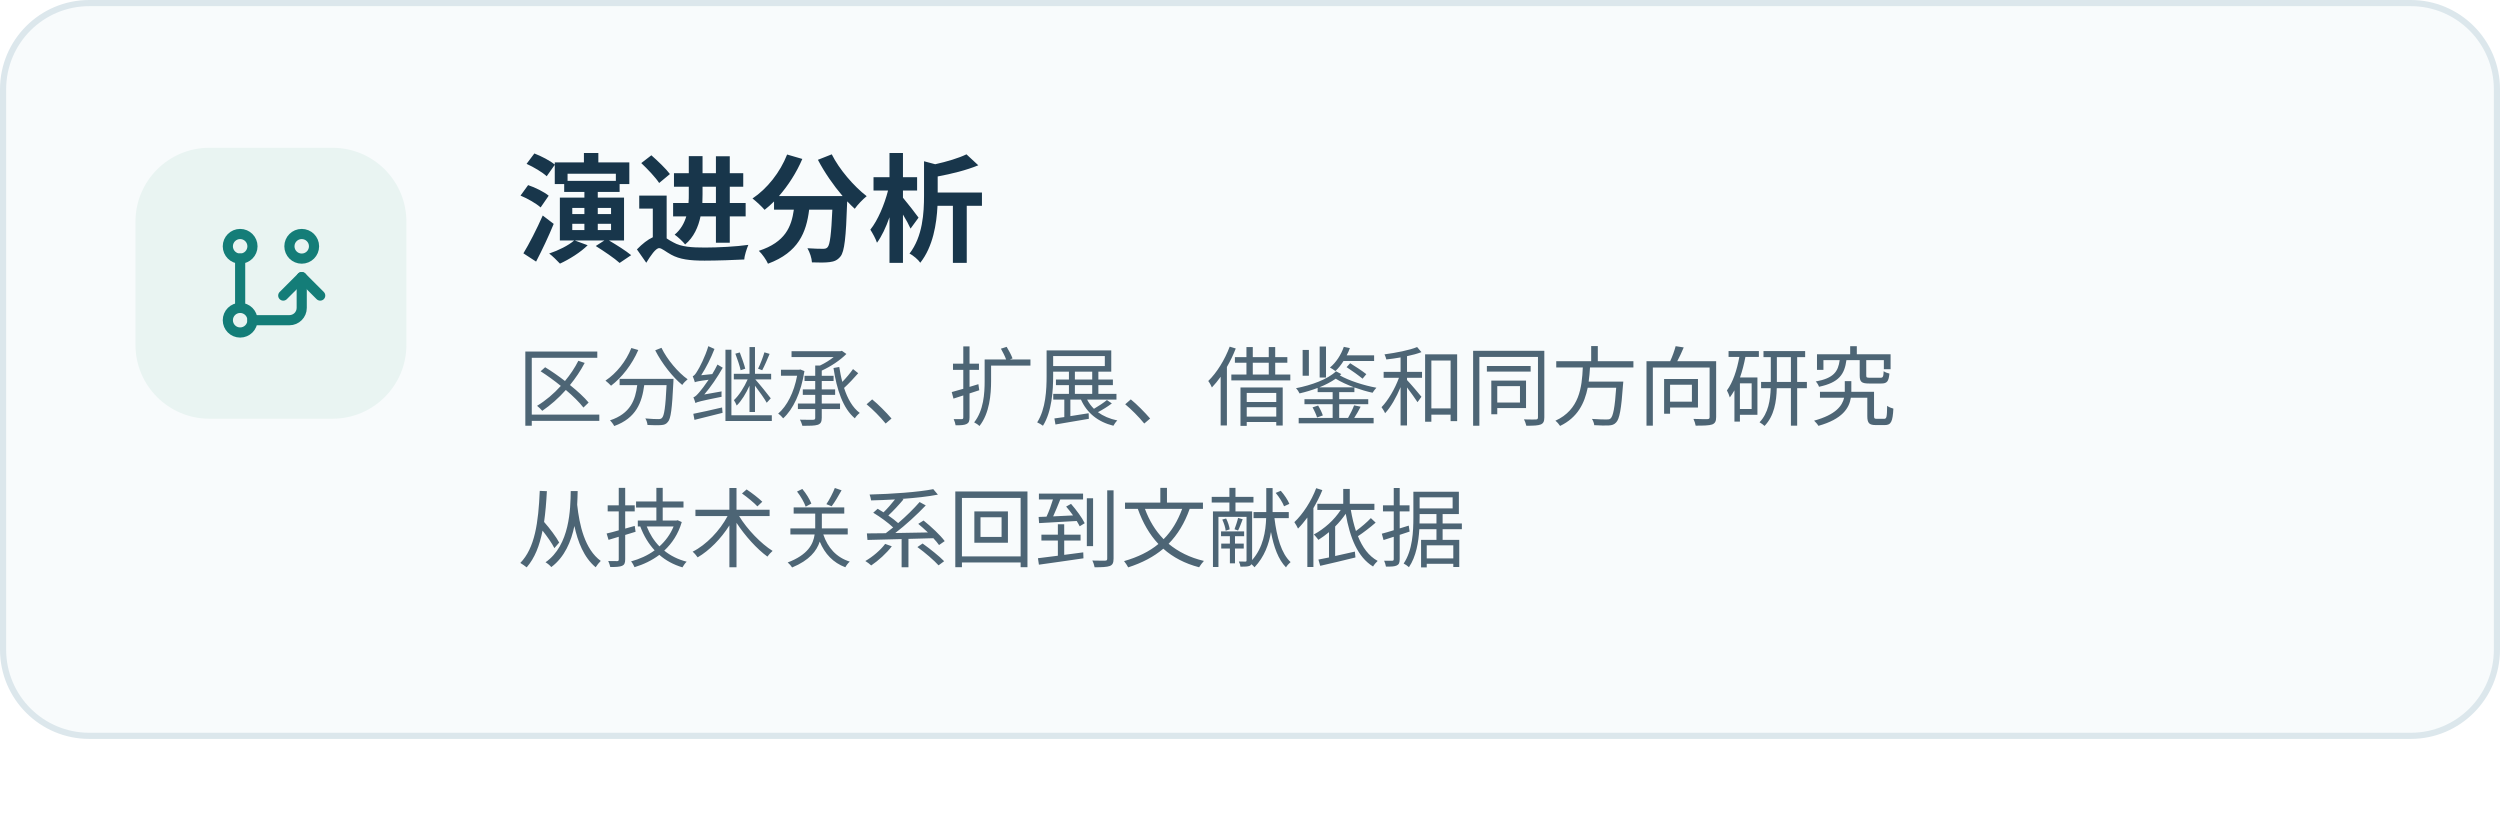
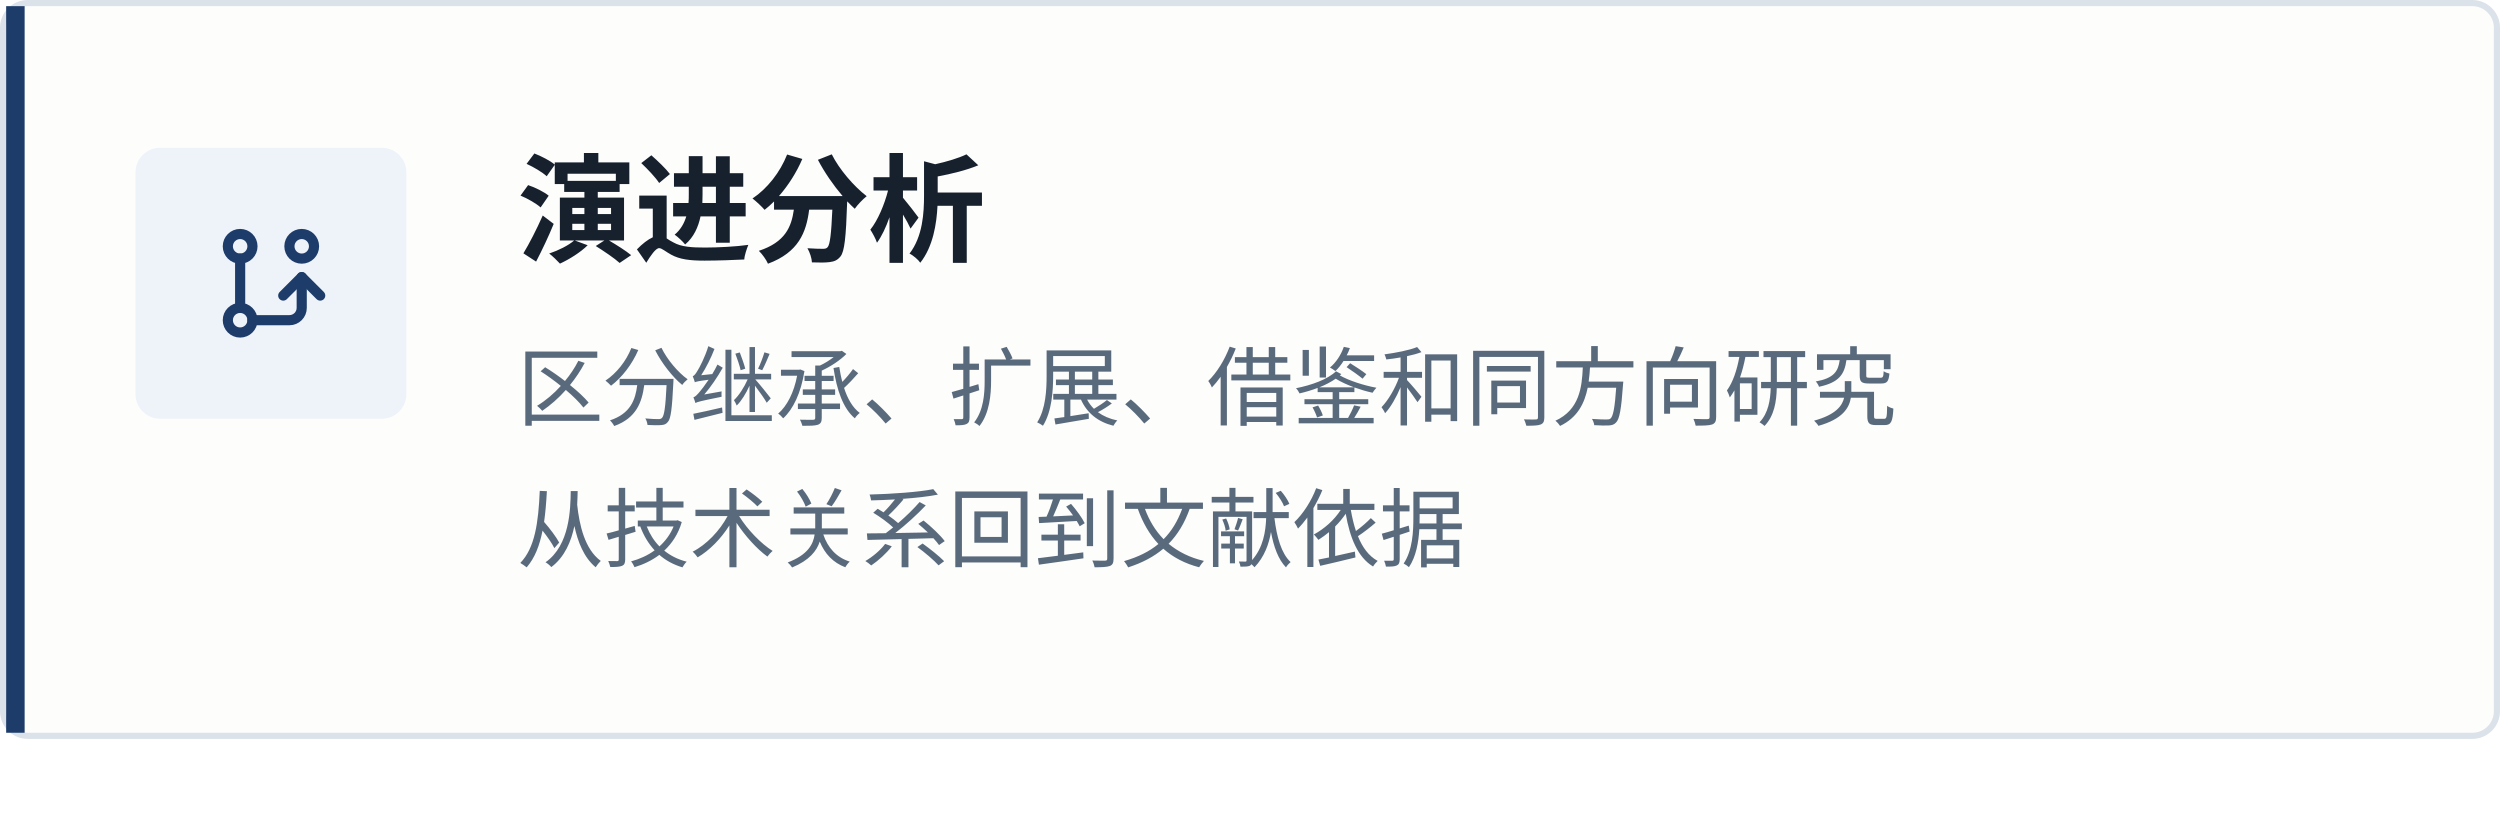
<svg xmlns="http://www.w3.org/2000/svg" width="406" height="132" viewBox="0 0 406 132" role="img" aria-label="演进分析：区分继承、扩展、借鉴和同方向研究，从技术关系回到文献依据">
-   <rect x=".5" y=".5" width="405" height="119" rx="14" fill="#F8FBFC" stroke="#DCE7EC" />
-   <rect x="22" y="24" width="44" height="44" rx="12" fill="#E9F4F2" />
-   <g transform="translate(32 34) scale(1.0)" fill="none" stroke="#147D78" stroke-width="1.65" stroke-linecap="round" stroke-linejoin="round">
+   <rect x=".5" y=".5" width="405" height="119" rx="4" fill="#FDFDFC" stroke="#DCE2EA" />
+   <rect x="1" y="1" width="3" height="118" fill="#1D3C6A" />
+   <rect x="22" y="24" width="44" height="44" rx="4" fill="#EEF3F9" />
+   <g transform="translate(32 34) scale(1.0)" fill="none" stroke="#1D3C6A" stroke-width="1.65" stroke-linecap="round" stroke-linejoin="round">
    <path stroke="none" d="M0 0h24v24H0z" fill="none" />
    <path d="M5 18a2 2 0 1 0 4 0a2 2 0 1 0 -4 0" />
    <path d="M5 6a2 2 0 1 0 4 0a2 2 0 1 0 -4 0" />
    <path d="M15 6a2 2 0 1 0 4 0a2 2 0 1 0 -4 0" />
    <path d="M7 8l0 8" />
    <path d="M9 18h6a2 2 0 0 0 2 -2v-5" />
    <path d="M14 14l3 -3l3 3" />
  </g>
  <g font-family="'Segoe UI','Microsoft YaHei','PingFang SC',sans-serif">
-     <text x="84" y="41" font-size="19" font-weight="650" fill="#18364B">演进分析</text>
-     <text x="84" y="68" font-size="14" fill="#4D6575">区分继承、扩展、借鉴和同方向研究</text>
-     <text x="84" y="91" font-size="14" fill="#4D6575">从技术关系回到文献依据</text>
+     <text x="84" y="41" font-family="Cambria,'Palatino Linotype','Noto Serif SC',Georgia,serif" font-size="19" font-weight="700" fill="#17212E">演进分析</text>
+     <text x="84" y="68" font-size="14" fill="#5A6A7D">区分继承、扩展、借鉴和同方向研究</text>
+     <text x="84" y="91" font-size="14" fill="#5A6A7D">从技术关系回到文献依据</text>
  </g>
</svg>
